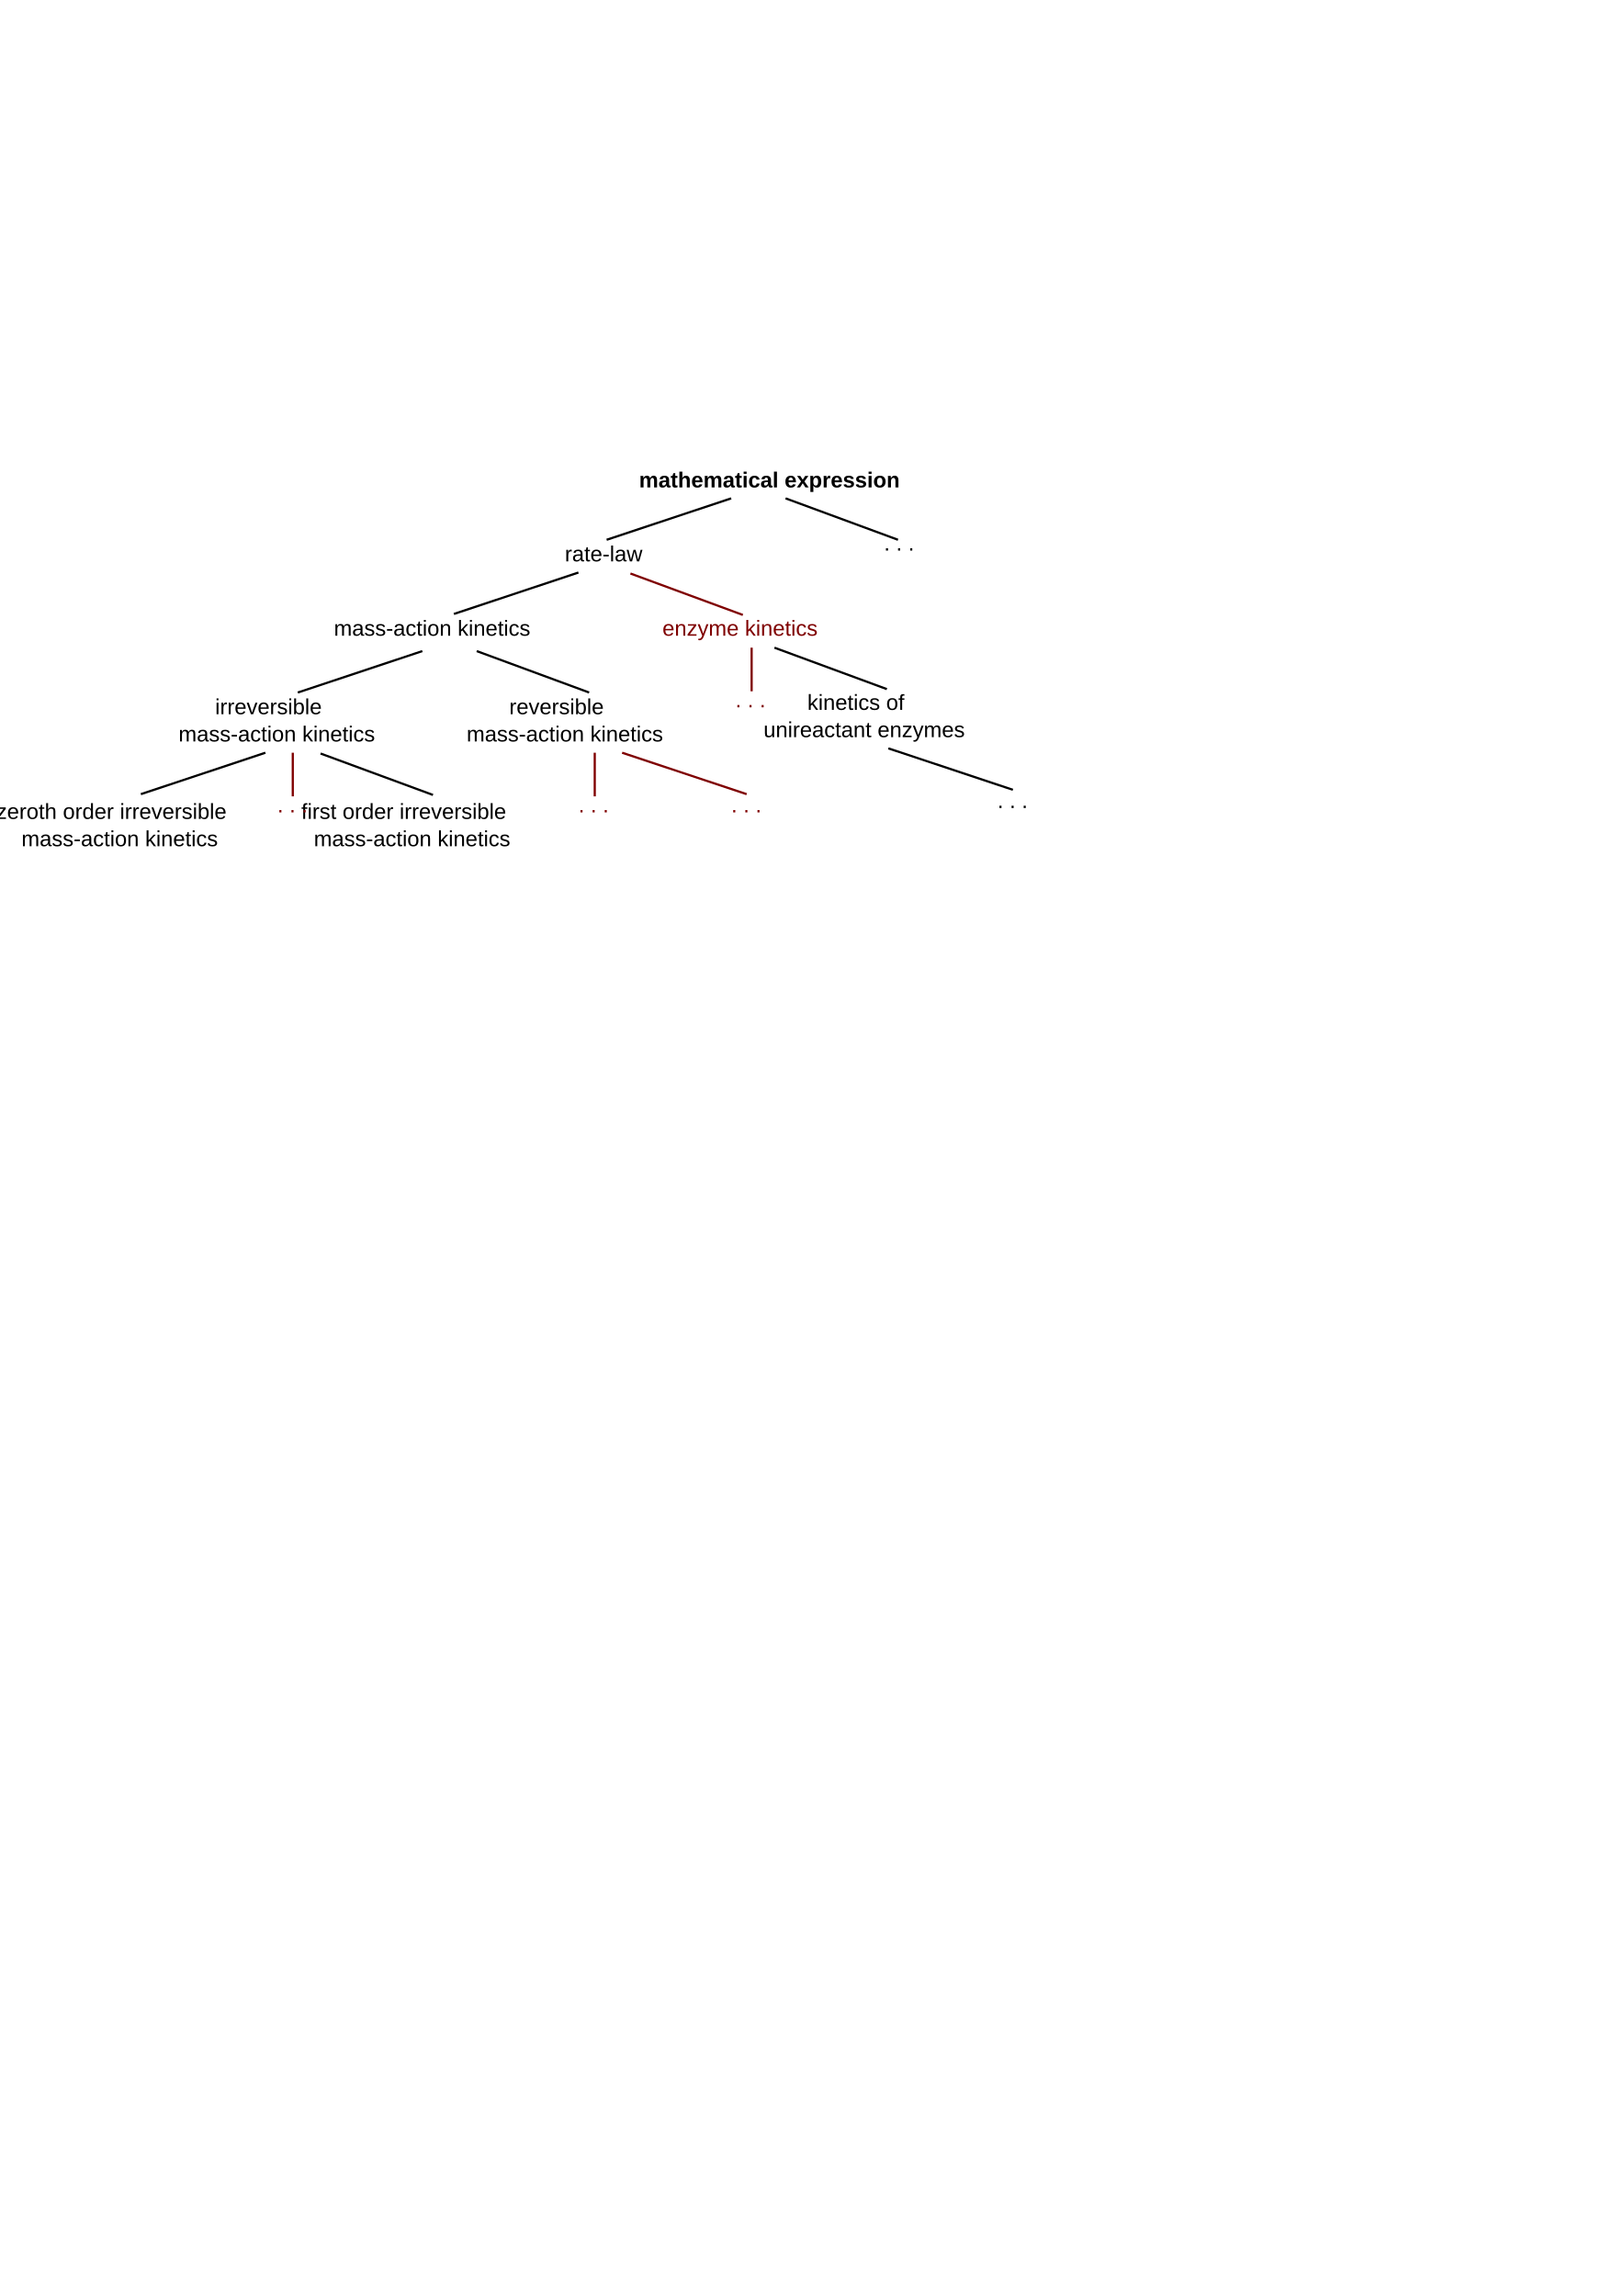
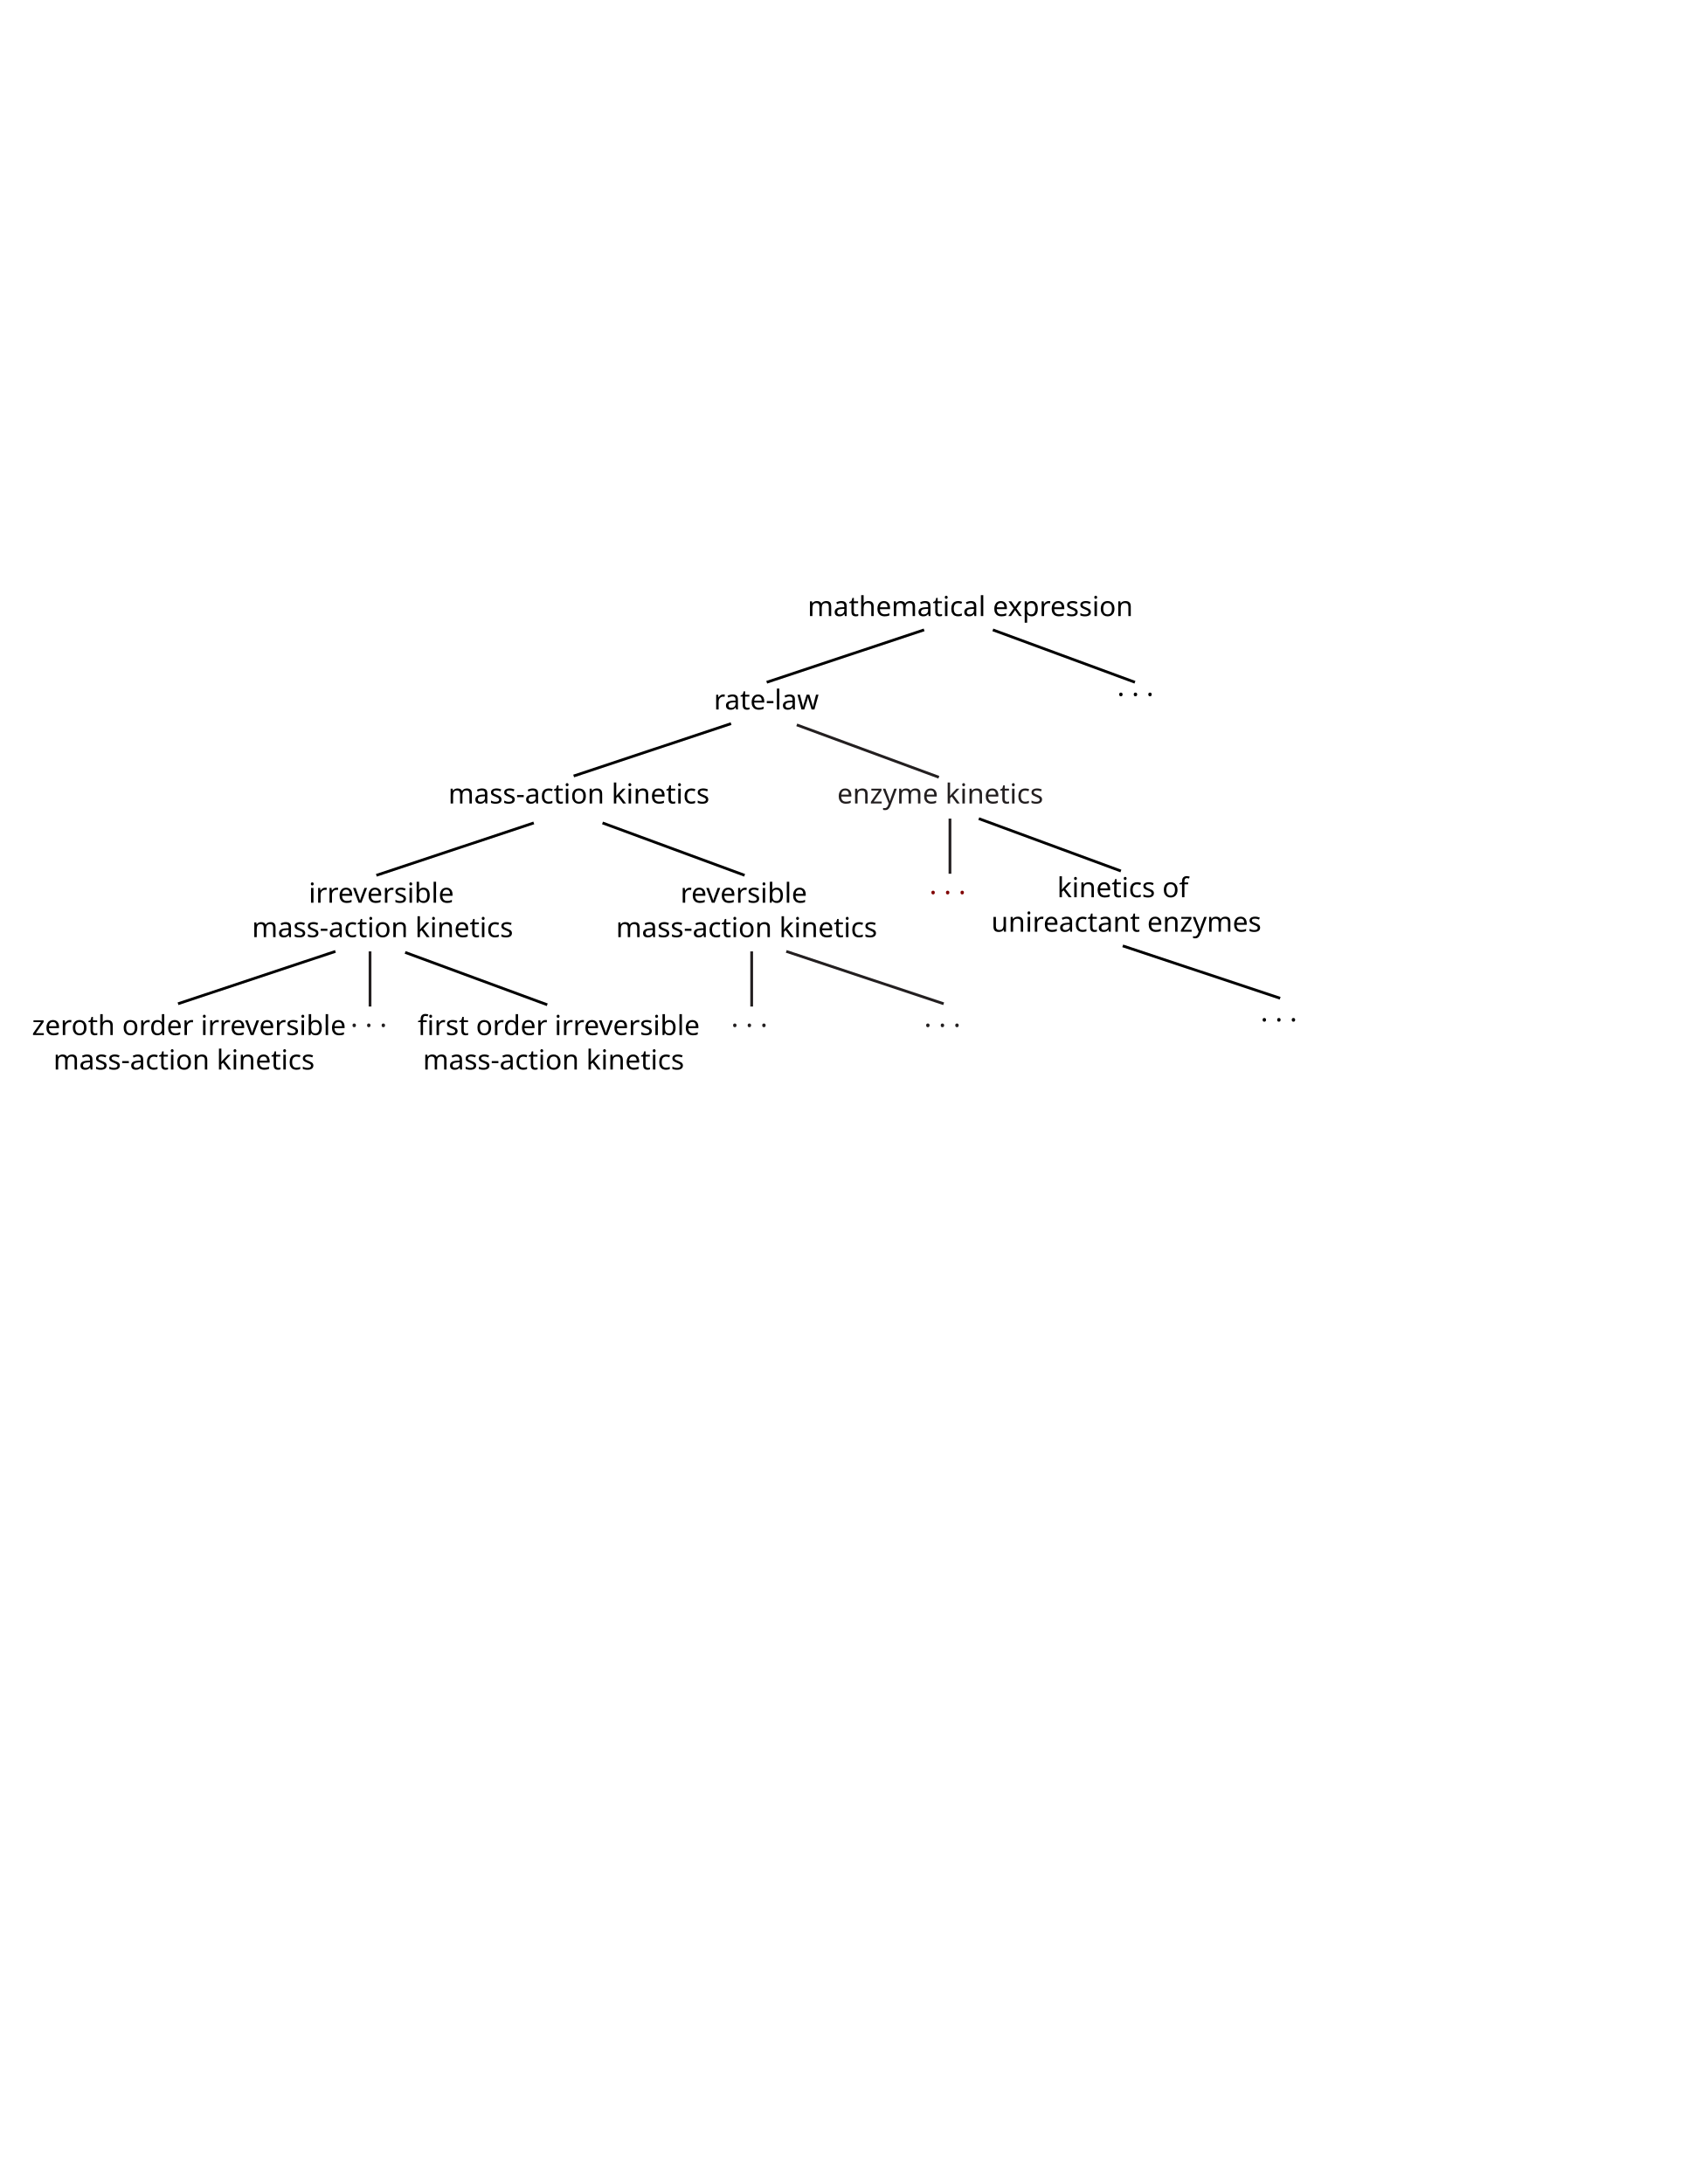
- <svg xmlns="http://www.w3.org/2000/svg" width="744.094" height="1052.362" id="svg2">
-   <defs id="defs4" />
-   <g id="layer1">
-     <text xml:space="preserve" style="font-size:12px;font-style:normal;font-weight:normal;fill:#000000;fill-opacity:1;stroke:none;stroke-width:1px;stroke-linecap:butt;stroke-linejoin:miter;stroke-opacity:1;font-family:Bitstream Vera Sans" x="292.845" y="223.413" id="text2160">
-       <tspan id="tspan2162" x="292.845" y="223.413" style="font-size:10px;font-weight:bold;font-family:Arial">mathematical expression</tspan>
-     </text>
-     <text id="text2172" y="291.372" x="303.567" style="font-size:12px;font-style:normal;font-weight:normal;fill:#000000;fill-opacity:1;stroke:none;stroke-width:1px;stroke-linecap:butt;stroke-linejoin:miter;stroke-opacity:1;font-family:Bitstream Vera Sans" xml:space="preserve">
-       <tspan style="font-size:10px;font-weight:normal;font-family:Arial;fill:#7f0000;fill-opacity:1" y="291.372" x="303.567" id="tspan2174">enzyme kinetics</tspan>
-     </text>
-     <text xml:space="preserve" style="font-size:12px;font-style:normal;font-weight:normal;fill:#000000;fill-opacity:1;stroke:none;stroke-width:1px;stroke-linecap:butt;stroke-linejoin:miter;stroke-opacity:1;font-family:Bitstream Vera Sans" x="258.839" y="257.293" id="text2192">
-       <tspan id="tspan2194" x="258.839" y="257.293" style="font-size:10px;font-weight:normal;font-family:Arial">rate-law</tspan>
-     </text>
-     <path id="path2202" d="M 193.546,298.425 L 136.472,317.415" style="fill:none;fill-opacity:0.75;fill-rule:evenodd;stroke:#000000;stroke-width:1px;stroke-linecap:butt;stroke-linejoin:miter;stroke-opacity:1" />
-     <path style="fill:none;fill-opacity:0.75;fill-rule:evenodd;stroke:#000000;stroke-width:1px;stroke-linecap:butt;stroke-linejoin:miter;stroke-opacity:1" d="M 218.472,298.425 L 269.99,317.415" id="path2204" />
-     <text xml:space="preserve" style="font-size:12px;font-style:normal;font-weight:normal;fill:#000000;fill-opacity:1;stroke:none;stroke-width:1px;stroke-linecap:butt;stroke-linejoin:miter;stroke-opacity:1;font-family:Bitstream Vera Sans" x="136.38" y="327.352" id="text2210">
-       <tspan x="136.38" y="327.352" style="font-size:10px;font-weight:normal;text-align:center;text-anchor:middle;font-family:Arial" id="tspan2296">irreversible</tspan>
-       <tspan x="137.767" y="339.852" style="font-size:10px;font-weight:normal;text-align:center;text-anchor:middle;font-family:Arial" id="tspan2598">mass-action kinetics </tspan>
-     </text>
-     <path style="fill:none;fill-opacity:0.75;fill-rule:evenodd;stroke:#7f0000;stroke-width:1px;stroke-linecap:butt;stroke-linejoin:miter;stroke-opacity:1" d="M 134.173,345.009 L 134.173,365.009" id="path2218" />
-     <path id="path2220" d="M 121.627,345.009 L 64.553,363.999" style="fill:none;fill-opacity:0.75;fill-rule:evenodd;stroke:#000000;stroke-width:1px;stroke-linecap:butt;stroke-linejoin:miter;stroke-opacity:1" />
-     <text xml:space="preserve" style="font-size:12px;font-style:normal;font-weight:normal;fill:#000000;fill-opacity:1;stroke:none;stroke-width:1px;stroke-linecap:butt;stroke-linejoin:miter;stroke-opacity:1;font-family:Bitstream Vera Sans" x="405.092" y="252.362" id="text2288">
-       <tspan id="tspan2290" x="405.092" y="252.362" style="font-size:10px;font-weight:normal;font-family:Arial">. . .</tspan>
-     </text>
-     <text xml:space="preserve" style="font-size:12px;font-style:normal;font-weight:normal;fill:#000000;fill-opacity:1;stroke:none;stroke-width:1px;stroke-linecap:butt;stroke-linejoin:miter;stroke-opacity:1;font-family:Bitstream Vera Sans" x="207.567" y="291.372" id="text2322">
-       <tspan x="207.567" y="291.372" style="font-size:10px;font-weight:normal;text-align:center;text-anchor:middle;font-family:Arial" id="tspan2326">mass-action kinetics</tspan>
-     </text>
-     <path id="path2374" d="M 335.076,228.418 L 278.003,247.408" style="fill:none;fill-opacity:0.75;fill-rule:evenodd;stroke:#000000;stroke-width:1px;stroke-linecap:butt;stroke-linejoin:miter;stroke-opacity:1" />
-     <path style="fill:none;fill-opacity:0.75;fill-rule:evenodd;stroke:#000000;stroke-width:1px;stroke-linecap:butt;stroke-linejoin:miter;stroke-opacity:1" d="M 360.003,228.418 L 411.52,247.408" id="path2376" />
-     <path style="fill:none;fill-opacity:0.75;fill-rule:evenodd;stroke:#7f0000;stroke-width:1px;stroke-linecap:butt;stroke-linejoin:miter;stroke-opacity:1" d="M 288.906,262.867 L 340.424,281.857" id="path2378" />
-     <path id="path2380" d="M 272.553,345.009 L 272.553,365.009" style="fill:none;fill-opacity:0.75;fill-rule:evenodd;stroke:#7f0000;stroke-width:1px;stroke-linecap:butt;stroke-linejoin:miter;stroke-opacity:1" />
-     <path style="fill:none;fill-opacity:0.75;fill-rule:evenodd;stroke:#7f0000;stroke-width:1px;stroke-linecap:butt;stroke-linejoin:miter;stroke-opacity:1" d="M 285.099,345.009 L 342.173,363.999" id="path2382" />
-     <text id="text2384" y="372.362" x="265.102" style="font-size:12px;font-style:normal;font-weight:normal;fill:#000000;fill-opacity:1;stroke:none;stroke-width:1px;stroke-linecap:butt;stroke-linejoin:miter;stroke-opacity:1;font-family:Bitstream Vera Sans" xml:space="preserve">
-       <tspan style="font-size:10px;font-weight:normal;font-family:Arial;fill:#7f0000;fill-opacity:1" y="372.362" x="265.102" id="tspan2386">. . .</tspan>
-     </text>
-     <text xml:space="preserve" style="font-size:12px;font-style:normal;font-weight:normal;fill:#000000;fill-opacity:1;stroke:none;stroke-width:1px;stroke-linecap:butt;stroke-linejoin:miter;stroke-opacity:1;font-family:Bitstream Vera Sans" x="335.102" y="372.362" id="text2388">
-       <tspan id="tspan2390" x="335.102" y="372.362" style="font-size:10px;font-weight:normal;font-family:Arial;fill:#7f0000;fill-opacity:1">. . .</tspan>
-     </text>
-     <text id="text2600" y="327.352" x="268.38" style="font-size:12px;font-style:normal;font-weight:normal;fill:#000000;fill-opacity:1;stroke:none;stroke-width:1px;stroke-linecap:butt;stroke-linejoin:miter;stroke-opacity:1;font-family:Bitstream Vera Sans" xml:space="preserve">
-       <tspan id="tspan2602" style="font-size:10px;font-weight:normal;text-align:center;text-anchor:middle;font-family:Arial" y="327.352" x="268.38">reversible</tspan>
-       <tspan id="tspan2604" style="font-size:10px;font-weight:normal;text-align:center;text-anchor:middle;font-family:Arial" y="339.852" x="269.767">mass-action kinetics </tspan>
-     </text>
-     <path id="path2608" d="M 146.906,345.372 L 198.424,364.362" style="fill:none;fill-opacity:0.75;fill-rule:evenodd;stroke:#000000;stroke-width:1px;stroke-linecap:butt;stroke-linejoin:miter;stroke-opacity:1" />
-     <text id="text2610" y="375.352" x="64.38" style="font-size:12px;font-style:normal;font-weight:normal;fill:#000000;fill-opacity:1;stroke:none;stroke-width:1px;stroke-linecap:butt;stroke-linejoin:miter;stroke-opacity:1;font-family:Bitstream Vera Sans" xml:space="preserve">
-       <tspan id="tspan2612" style="font-size:10px;font-weight:normal;text-align:center;text-anchor:middle;font-family:Arial" y="375.352" x="64.38">zeroth order irreversible</tspan>
-       <tspan id="tspan2614" style="font-size:10px;font-weight:normal;text-align:center;text-anchor:middle;font-family:Arial" y="387.852" x="65.767">mass-action kinetics </tspan>
-     </text>
-     <text xml:space="preserve" style="font-size:12px;font-style:normal;font-weight:normal;fill:#000000;fill-opacity:1;stroke:none;stroke-width:1px;stroke-linecap:butt;stroke-linejoin:miter;stroke-opacity:1;font-family:Bitstream Vera Sans" x="198.38" y="375.352" id="text2616">
-       <tspan x="198.38" y="375.352" style="font-size:10px;font-weight:normal;text-align:center;text-anchor:middle;font-family:Arial" id="tspan2618">first order irreversible</tspan>
-       <tspan x="199.767" y="387.852" style="font-size:10px;font-weight:normal;text-align:center;text-anchor:middle;font-family:Arial" id="tspan2620">mass-action kinetics </tspan>
-     </text>
-     <text id="text2622" y="372.362" x="127.102" style="font-size:12px;font-style:normal;font-weight:normal;fill:#000000;fill-opacity:1;stroke:none;stroke-width:1px;stroke-linecap:butt;stroke-linejoin:miter;stroke-opacity:1;font-family:Bitstream Vera Sans" xml:space="preserve">
-       <tspan style="font-size:10px;font-weight:normal;font-family:Arial;fill:#7f0000;fill-opacity:1" y="372.362" x="127.102" id="tspan2624">. . .</tspan>
-     </text>
-     <path style="fill:none;fill-opacity:0.75;fill-rule:evenodd;stroke:#000000;stroke-width:1px;stroke-linecap:butt;stroke-linejoin:miter;stroke-opacity:1" d="M 265.076,262.418 L 208.003,281.408" id="path2626" />
-     <text xml:space="preserve" style="font-size:12px;font-style:normal;font-weight:normal;fill:#000000;fill-opacity:1;stroke:none;stroke-width:1px;stroke-linecap:butt;stroke-linejoin:miter;stroke-opacity:1;font-family:Bitstream Vera Sans" x="405.567" y="325.372" id="text2628">
-       <tspan id="tspan2630" x="406.953" y="325.372" style="font-size:10px;font-weight:normal;text-align:center;text-anchor:middle;font-family:Arial">kinetics of </tspan>
-       <tspan x="405.567" y="337.872" style="font-size:10px;font-weight:normal;text-align:center;text-anchor:middle;font-family:Arial" id="tspan2640">unireactant enzymes</tspan>
-     </text>
-     <path id="path2632" d="M 354.906,296.867 L 406.424,315.857" style="fill:none;fill-opacity:0.75;fill-rule:evenodd;stroke:#000000;stroke-width:1px;stroke-linecap:butt;stroke-linejoin:miter;stroke-opacity:1" />
-     <path id="path2634" d="M 407.099,343.009 L 464.173,361.999" style="fill:none;fill-opacity:0.75;fill-rule:evenodd;stroke:#000000;stroke-width:1px;stroke-linecap:butt;stroke-linejoin:miter;stroke-opacity:1" />
-     <text id="text2636" y="370.362" x="457.102" style="font-size:12px;font-style:normal;font-weight:normal;fill:#000000;fill-opacity:1;stroke:none;stroke-width:1px;stroke-linecap:butt;stroke-linejoin:miter;stroke-opacity:1;font-family:Bitstream Vera Sans" xml:space="preserve">
-       <tspan style="font-size:10px;font-weight:normal;font-family:Arial" y="370.362" x="457.102" id="tspan2638">. . .</tspan>
-     </text>
-     <path style="fill:none;fill-opacity:0.75;fill-rule:evenodd;stroke:#7f0000;stroke-width:1px;stroke-linecap:butt;stroke-linejoin:miter;stroke-opacity:1" d="M 344.449,296.852 L 344.449,316.852" id="path2648" />
-     <text xml:space="preserve" style="font-size:12px;font-style:normal;font-weight:normal;fill:#000000;fill-opacity:1;stroke:none;stroke-width:1px;stroke-linecap:butt;stroke-linejoin:miter;stroke-opacity:1;font-family:Bitstream Vera Sans" x="336.997" y="324.205" id="text2650">
-       <tspan id="tspan2652" x="336.997" y="324.205" style="font-size:10px;font-weight:normal;font-family:Arial;fill:#7f0000;fill-opacity:1">. . .</tspan>
-     </text>
-   </g>
+ <svg xmlns="http://www.w3.org/2000/svg" version="1.1" id="svg2" width="612" height="792" viewBox="0 0 612 792" overflow="visible" enable-background="new 0 0 612 792" xml:space="preserve">
+   <text transform="matrix(1 0 0 1 292.8452 223.4131)" font-family="'Arial-BoldMT'" font-size="10">mathematical expression</text>
+   <text transform="matrix(1 0 0 1 303.5664 291.3721)" fill="#231F20" font-family="'ArialMT'" font-size="10">enzyme kinetics</text>
+   <text transform="matrix(1 0 0 1 258.8394 257.293)" font-family="'ArialMT'" font-size="10">rate-law</text>
+   <path id="path2202" fill="none" stroke="#000000" d="M193.546,298.425l-57.074,18.99" />
+   <path id="path2204" fill="none" stroke="#000000" d="M218.472,298.425l51.518,18.99" />
+   <text transform="matrix(1 0 0 1 111.9297 327.3516)" font-family="'ArialMT'" font-size="10">irreversible</text>
+   <text transform="matrix(1 0 0 1 91.3633 339.8516)" font-family="'ArialMT'" font-size="10">mass-action kinetics </text>
+   <path id="path2218" fill="none" stroke="#231F20" d="M134.173,345.009v20" />
+   <path id="path2220" fill="none" stroke="#000000" d="M121.627,345.009l-57.074,18.99" />
+   <text transform="matrix(1 0 0 1 405.0918 252.3623)" font-family="'ArialMT'" font-size="10">. . .</text>
+   <text transform="matrix(1 0 0 1 162.5518 291.3721)" font-family="'ArialMT'" font-size="10">mass-action kinetics</text>
+   <path id="path2374" fill="none" stroke="#000000" d="M335.076,228.418l-57.074,18.99" />
+   <path id="path2376" fill="none" stroke="#000000" d="M360.003,228.418l51.518,18.99" />
+   <path id="path2378" fill="none" stroke="#231F20" d="M288.906,262.867l51.518,18.99" />
+   <path id="path2380" fill="none" stroke="#231F20" d="M272.553,345.009v20" />
+   <path id="path2382" fill="none" stroke="#231F20" d="M285.099,345.009l57.074,18.99" />
+   <text transform="matrix(1 0 0 1 265.1021 372.3623)" fill="#231F20" font-family="'ArialMT'" font-size="10">. . .</text>
+   <text transform="matrix(1 0 0 1 335.1016 372.3623)" fill="#231F20" font-family="'ArialMT'" font-size="10">. . .</text>
+   <text transform="matrix(1 0 0 1 246.7056 327.3516)" font-family="'ArialMT'" font-size="10">reversible</text>
+   <text transform="matrix(1 0 0 1 223.3633 339.8516)" font-family="'ArialMT'" font-size="10">mass-action kinetics </text>
+   <path id="path2608" fill="none" stroke="#000000" d="M146.906,345.373l51.518,18.99" />
+   <text transform="matrix(1 0 0 1 11.5825 375.3516)" font-family="'ArialMT'" font-size="10">zeroth order irreversible</text>
+   <text transform="matrix(1 0 0 1 19.3633 387.8516)" font-family="'ArialMT'" font-size="10">mass-action kinetics </text>
+   <text transform="matrix(1 0 0 1 151.4248 375.3516)" font-family="'ArialMT'" font-size="10">first order irreversible</text>
+   <text transform="matrix(1 0 0 1 153.3633 387.8516)" font-family="'ArialMT'" font-size="10">mass-action kinetics </text>
+   <text transform="matrix(1 0 0 1 127.1021 372.3623)" fill="#231F20" font-family="'ArialMT'" font-size="10">. . .</text>
+   <path id="path2626" fill="none" stroke="#000000" d="M265.076,262.418l-57.074,18.99" />
+   <text transform="matrix(1 0 0 1 383.332 325.3721)" font-family="'ArialMT'" font-size="10">kinetics of </text>
+   <text transform="matrix(1 0 0 1 359.4316 337.8721)" font-family="'ArialMT'" font-size="10">unireactant enzymes</text>
+   <path id="path2632" fill="none" stroke="#000000" d="M354.906,296.867l51.518,18.99" />
+   <path id="path2634" fill="none" stroke="#000000" d="M407.099,343.009l57.074,18.99" />
+   <text transform="matrix(1 0 0 1 457.1016 370.3623)" font-family="'ArialMT'" font-size="10">. . .</text>
+   <path id="path2648" fill="none" stroke="#231F20" d="M344.448,296.852v20" />
+   <text transform="matrix(1 0 0 1 336.9971 324.2051)" fill="#7F0000" font-family="'ArialMT'" font-size="10">. . .</text>
</svg>
